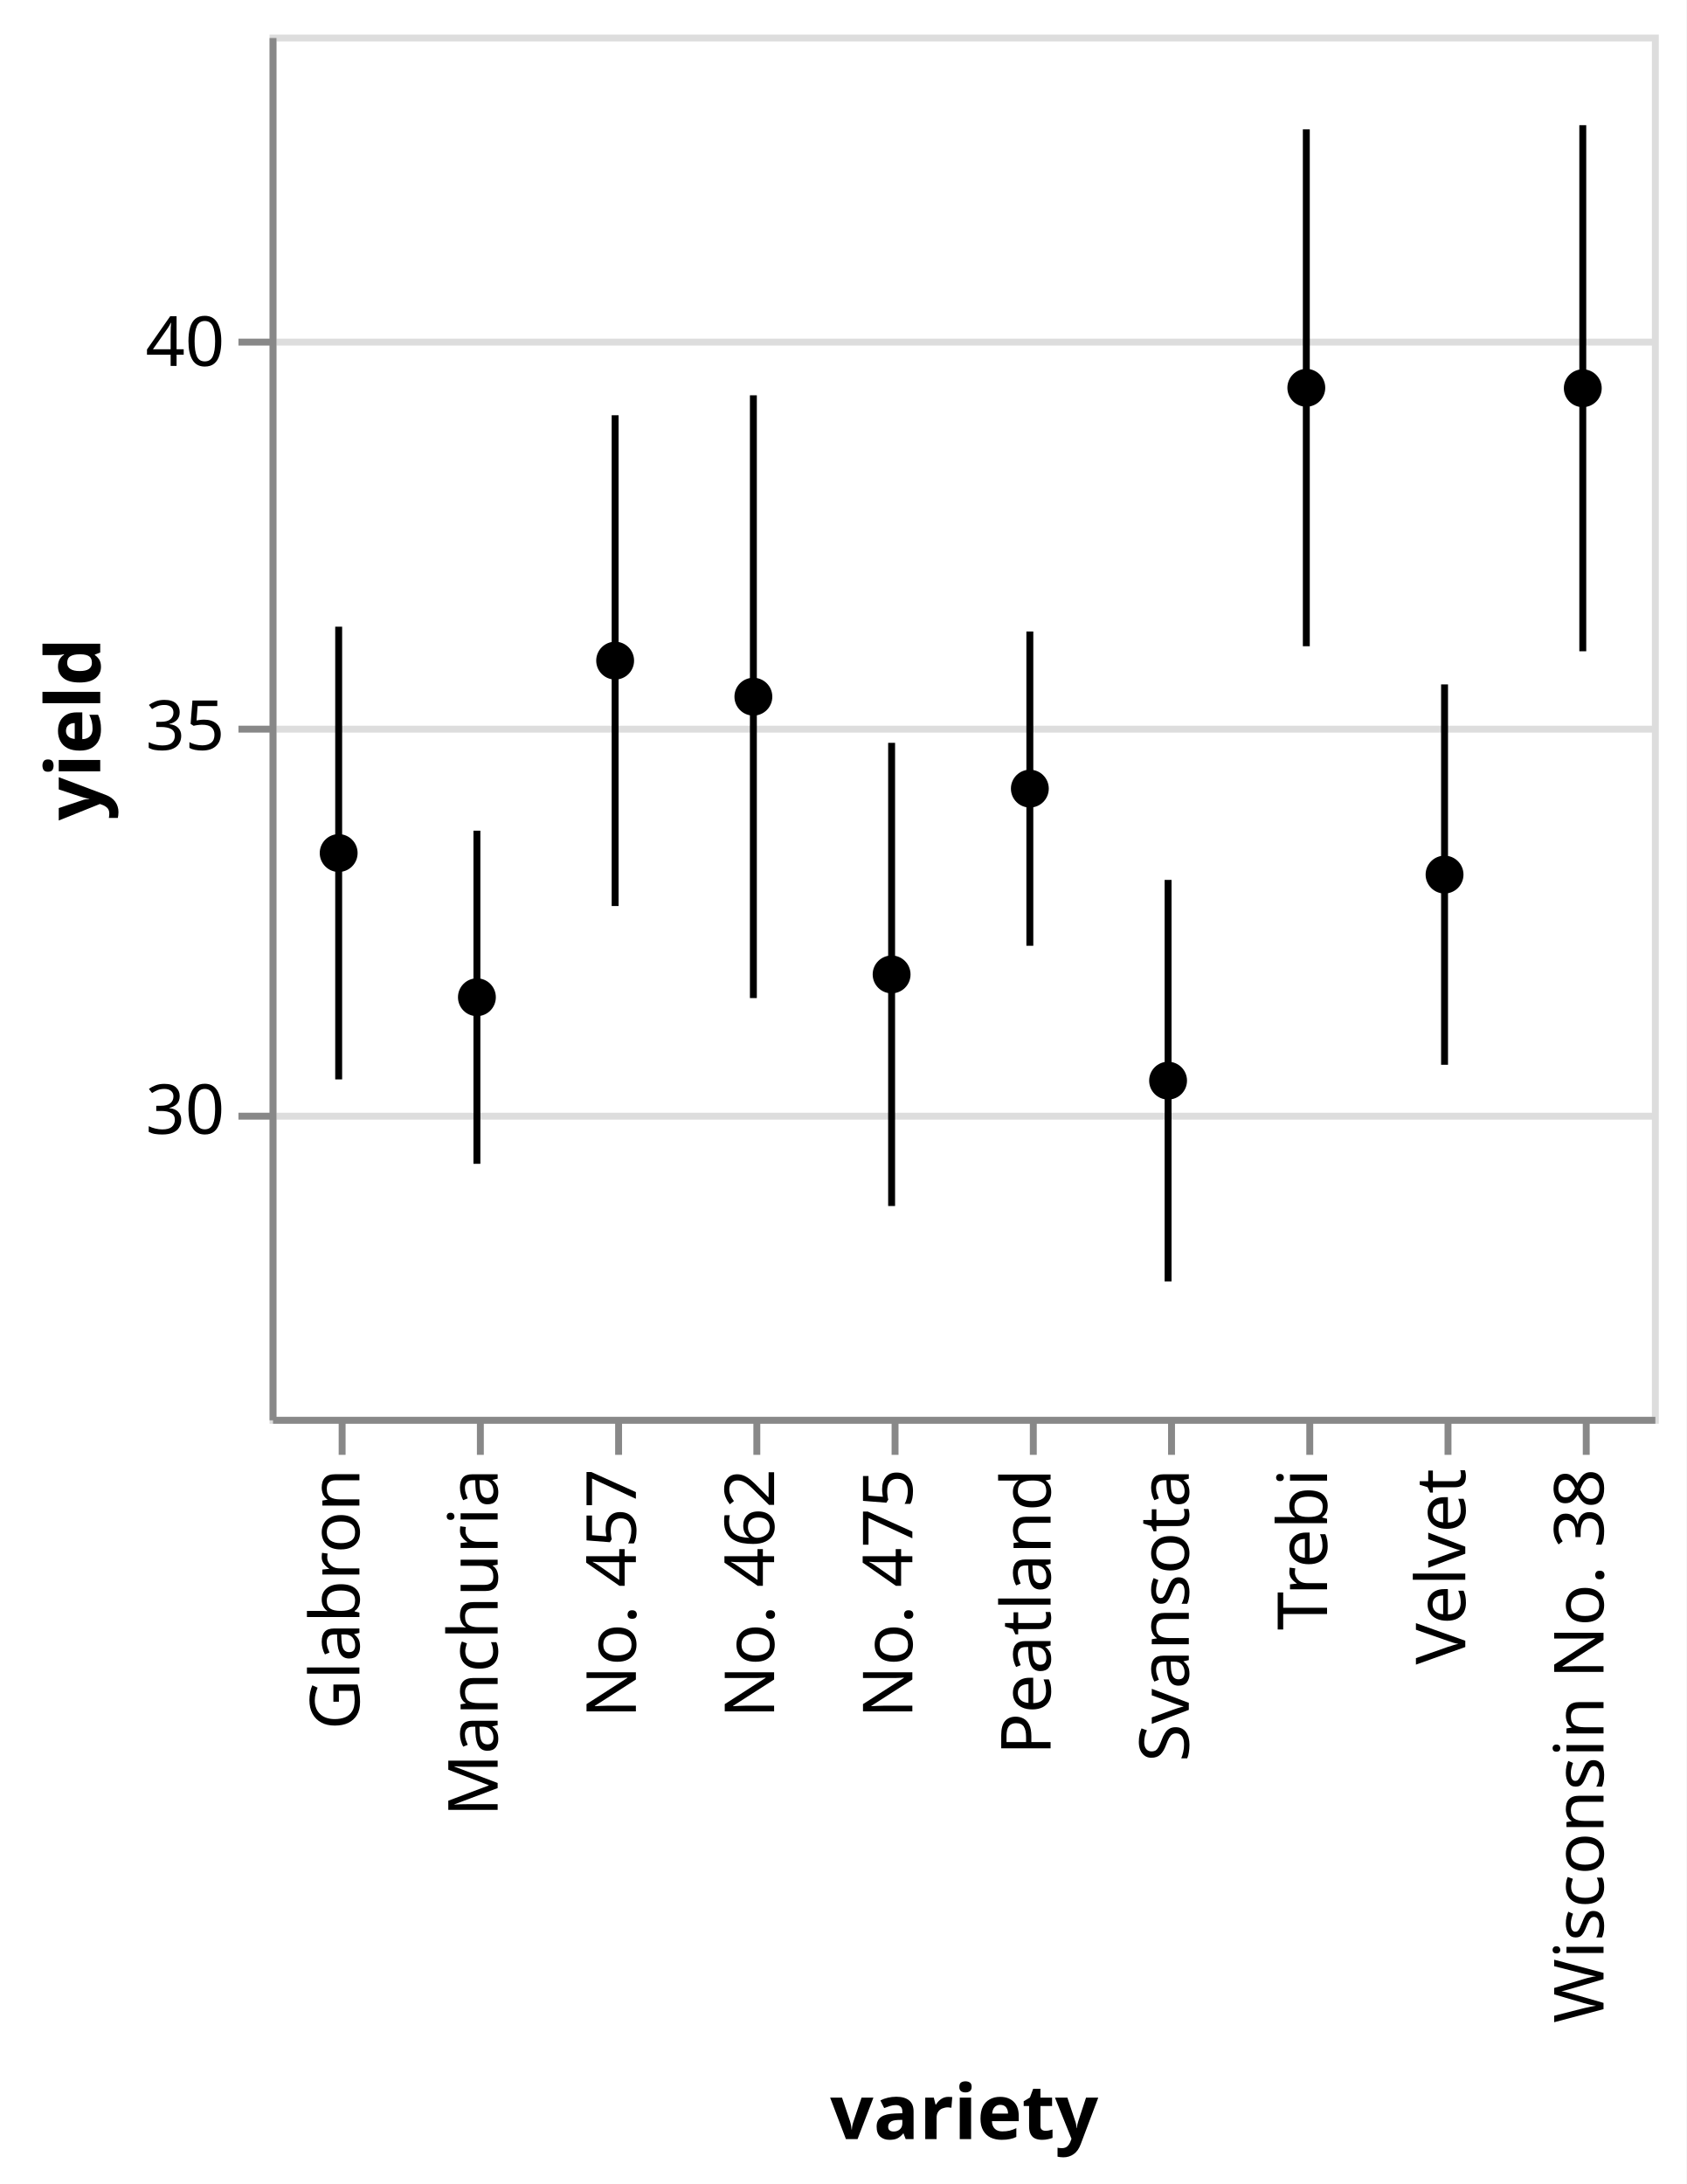
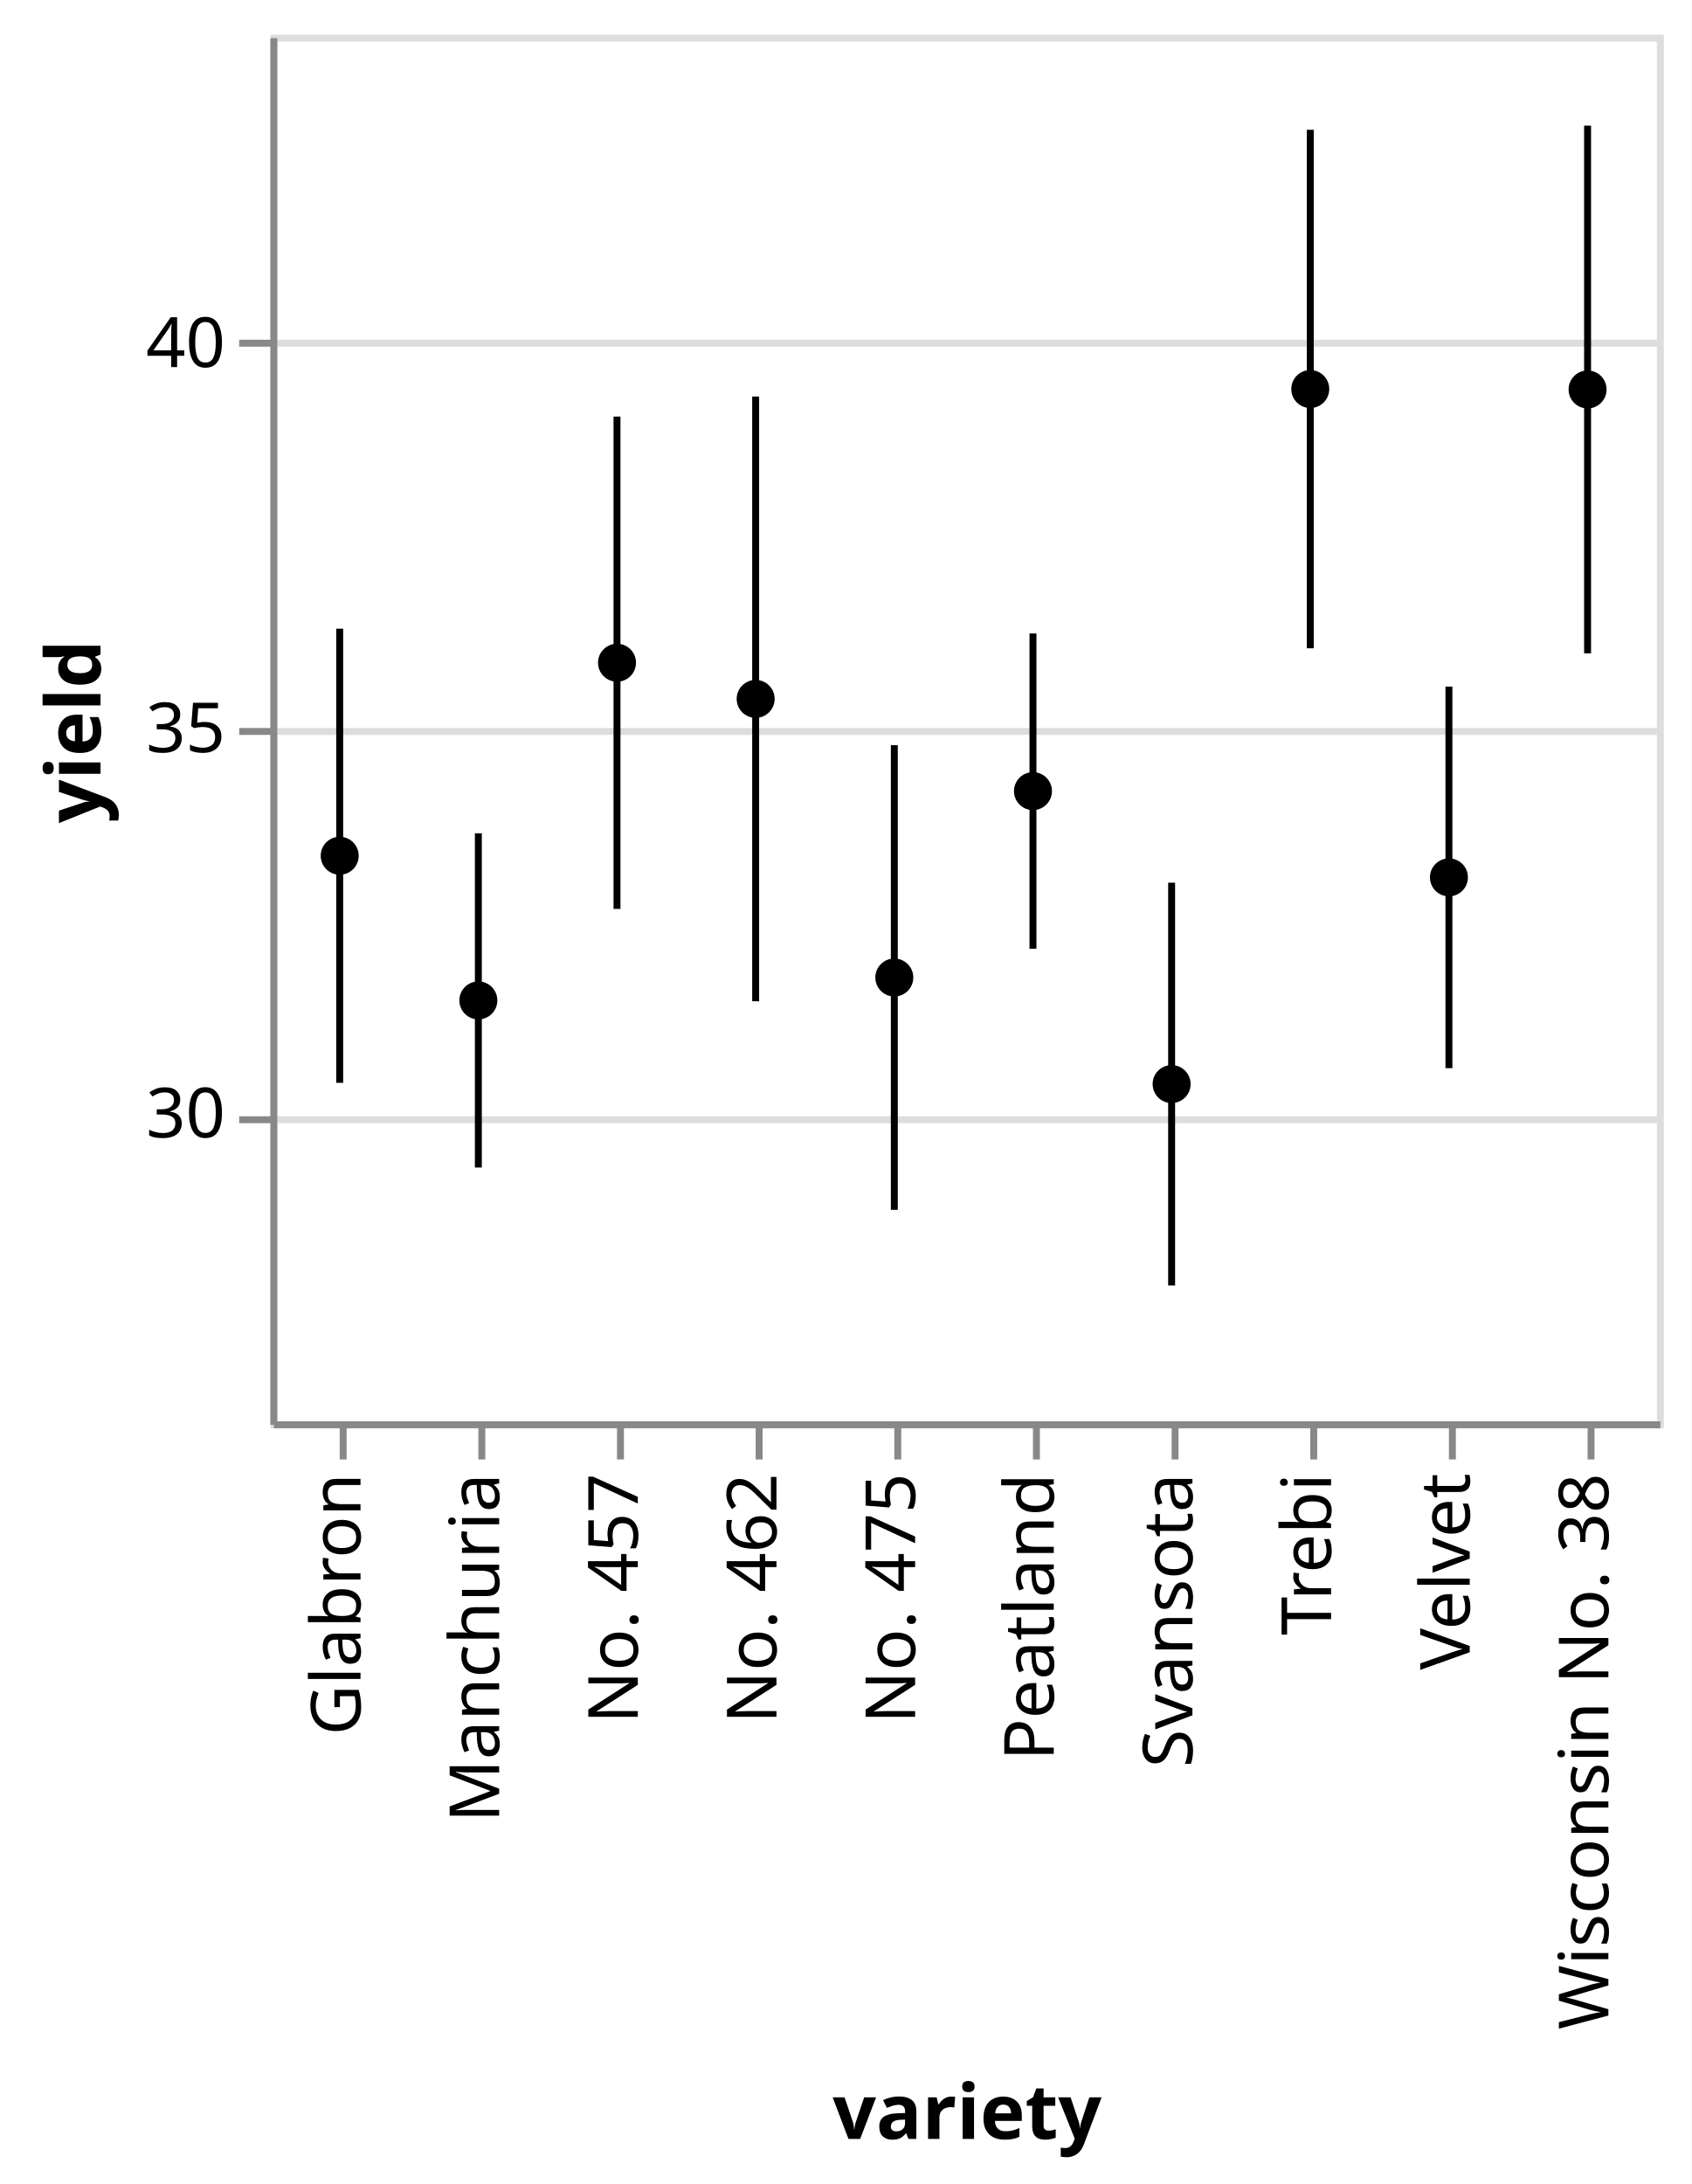
- <svg xmlns="http://www.w3.org/2000/svg" version="1.1" class="marks" width="244" height="316" viewBox="0 0 244 316">
-   <rect width="244" height="316" fill="white" />
+ <svg xmlns="http://www.w3.org/2000/svg" version="1.1" class="marks" width="244" height="315" viewBox="0 0 244 315">
+   <rect width="244" height="315" fill="white" />
  <g fill="none" stroke-miterlimit="10" transform="translate(39,5)">
    <g class="mark-group role-frame root" role="graphics-object" aria-roledescription="group mark container">
      <g transform="translate(0,0)">
        <path class="background" aria-hidden="true" d="M0.5,0.5h200v200h-200Z" stroke="#ddd" />
        <g>
          <g class="mark-group role-axis" aria-hidden="true">
            <g transform="translate(0.5,0.5)">
              <path class="background" aria-hidden="true" d="M0,0h0v0h0Z" pointer-events="none" />
              <g>
                <g class="mark-rule role-axis-grid" pointer-events="none">
                  <line transform="translate(0,156)" x2="200" y2="0" stroke="#ddd" stroke-width="1" opacity="1" />
                  <line transform="translate(0,100)" x2="200" y2="0" stroke="#ddd" stroke-width="1" opacity="1" />
                  <line transform="translate(0,44)" x2="200" y2="0" stroke="#ddd" stroke-width="1" opacity="1" />
                </g>
              </g>
              <path class="foreground" aria-hidden="true" d="" pointer-events="none" display="none" />
            </g>
          </g>
          <g class="mark-group role-axis" role="graphics-symbol" aria-roledescription="axis" aria-label="X-axis titled 'variety' for a discrete scale with 10 values: Glabron, Manchuria, No. 457, No. 462, No. 475, ending with Wisconsin No. 38">
            <g transform="translate(0.5,200.5)">
              <path class="background" aria-hidden="true" d="M0,0h0v0h0Z" pointer-events="none" />
              <g>
                <g class="mark-rule role-axis-tick" pointer-events="none">
                  <line transform="translate(10,0)" x2="0" y2="5" stroke="#888" stroke-width="1" opacity="1" />
                  <line transform="translate(30,0)" x2="0" y2="5" stroke="#888" stroke-width="1" opacity="1" />
                  <line transform="translate(50,0)" x2="0" y2="5" stroke="#888" stroke-width="1" opacity="1" />
                  <line transform="translate(70,0)" x2="0" y2="5" stroke="#888" stroke-width="1" opacity="1" />
                  <line transform="translate(90,0)" x2="0" y2="5" stroke="#888" stroke-width="1" opacity="1" />
                  <line transform="translate(110,0)" x2="0" y2="5" stroke="#888" stroke-width="1" opacity="1" />
                  <line transform="translate(130,0)" x2="0" y2="5" stroke="#888" stroke-width="1" opacity="1" />
                  <line transform="translate(150,0)" x2="0" y2="5" stroke="#888" stroke-width="1" opacity="1" />
                  <line transform="translate(170,0)" x2="0" y2="5" stroke="#888" stroke-width="1" opacity="1" />
                  <line transform="translate(190,0)" x2="0" y2="5" stroke="#888" stroke-width="1" opacity="1" />
                </g>
                <g class="mark-text role-axis-label" pointer-events="none">
                  <text text-anchor="end" transform="translate(9.5,7) rotate(270) translate(0,3)" font-family="sans-serif" font-size="10px" fill="#000" opacity="1">Glabron</text>
                  <text text-anchor="end" transform="translate(29.5,7) rotate(270) translate(0,3)" font-family="sans-serif" font-size="10px" fill="#000" opacity="1">Manchuria</text>
                  <text text-anchor="end" transform="translate(49.5,7) rotate(270) translate(0,3)" font-family="sans-serif" font-size="10px" fill="#000" opacity="1">No. 457</text>
                  <text text-anchor="end" transform="translate(69.5,7) rotate(270) translate(0,3)" font-family="sans-serif" font-size="10px" fill="#000" opacity="1">No. 462</text>
                  <text text-anchor="end" transform="translate(89.5,7) rotate(270) translate(0,3)" font-family="sans-serif" font-size="10px" fill="#000" opacity="1">No. 475</text>
                  <text text-anchor="end" transform="translate(109.5,7) rotate(270) translate(0,3)" font-family="sans-serif" font-size="10px" fill="#000" opacity="1">Peatland</text>
                  <text text-anchor="end" transform="translate(129.5,7) rotate(270) translate(0,3)" font-family="sans-serif" font-size="10px" fill="#000" opacity="1">Svansota</text>
                  <text text-anchor="end" transform="translate(149.5,7) rotate(270) translate(0,3)" font-family="sans-serif" font-size="10px" fill="#000" opacity="1">Trebi</text>
                  <text text-anchor="end" transform="translate(169.5,7) rotate(270) translate(0,3)" font-family="sans-serif" font-size="10px" fill="#000" opacity="1">Velvet</text>
                  <text text-anchor="end" transform="translate(189.5,7) rotate(270) translate(0,3)" font-family="sans-serif" font-size="10px" fill="#000" opacity="1">Wisconsin No. 38</text>
                </g>
                <g class="mark-rule role-axis-domain" pointer-events="none">
                  <line transform="translate(0,0)" x2="200" y2="0" stroke="#888" stroke-width="1" opacity="1" />
                </g>
                <g class="mark-text role-axis-title" pointer-events="none">
-                   <text text-anchor="middle" transform="translate(100,104)" font-family="sans-serif" font-size="11px" font-weight="bold" fill="#000" opacity="1">variety</text>
+                   <text text-anchor="middle" transform="translate(100,103)" font-family="sans-serif" font-size="11px" font-weight="bold" fill="#000" opacity="1">variety</text>
                </g>
              </g>
              <path class="foreground" aria-hidden="true" d="" pointer-events="none" display="none" />
            </g>
          </g>
          <g class="mark-group role-axis" role="graphics-symbol" aria-roledescription="axis" aria-label="Y-axis titled 'yield' for a linear scale with values from 26 to 44">
            <g transform="translate(0.5,0.5)">
              <path class="background" aria-hidden="true" d="M0,0h0v0h0Z" pointer-events="none" />
              <g>
                <g class="mark-rule role-axis-tick" pointer-events="none">
                  <line transform="translate(0,156)" x2="-5" y2="0" stroke="#888" stroke-width="1" opacity="1" />
                  <line transform="translate(0,100)" x2="-5" y2="0" stroke="#888" stroke-width="1" opacity="1" />
                  <line transform="translate(0,44)" x2="-5" y2="0" stroke="#888" stroke-width="1" opacity="1" />
                </g>
                <g class="mark-text role-axis-label" pointer-events="none">
                  <text text-anchor="end" transform="translate(-7,158.5556)" font-family="sans-serif" font-size="10px" fill="#000" opacity="1">30</text>
                  <text text-anchor="end" transform="translate(-7,103)" font-family="sans-serif" font-size="10px" fill="#000" opacity="1">35</text>
                  <text text-anchor="end" transform="translate(-7,47.44444)" font-family="sans-serif" font-size="10px" fill="#000" opacity="1">40</text>
                </g>
                <g class="mark-rule role-axis-domain" pointer-events="none">
                  <line transform="translate(0,200)" x2="0" y2="-200" stroke="#888" stroke-width="1" opacity="1" />
                </g>
                <g class="mark-text role-axis-title" pointer-events="none">
                  <text text-anchor="middle" transform="translate(-23,100) rotate(-90) translate(0,-2)" font-family="sans-serif" font-size="11px" font-weight="bold" fill="#000" opacity="1">yield</text>
                </g>
              </g>
              <path class="foreground" aria-hidden="true" d="" pointer-events="none" display="none" />
            </g>
          </g>
          <g class="mark-rule role-mark layer_0_marks" role="graphics-object" aria-roledescription="rule mark container">
            <line aria-label="yield: 29.2948957088; upper_yield: 33.6328842912; variety: Manchuria; Mean of yield: 31.46389; Mean + stderr of yield: 33.6328842912; Mean - stderr of yield: 29.2948957088" role="graphics-symbol" aria-roledescription="errorbar" transform="translate(30,163.39)" x2="0" y2="-48.2" stroke="black" />
            <line aria-label="yield: 30.3941363811; upper_yield: 36.2891952855; variety: Glabron; Mean of yield: 33.3416658333; Mean + stderr of yield: 36.2891952855; Mean - stderr of yield: 30.3941363811" role="graphics-symbol" aria-roledescription="errorbar" transform="translate(10,151.1763)" x2="0" y2="-65.501" stroke="black" />
            <line aria-label="yield: 27.7636378022; upper_yield: 32.9919171978; variety: Svansota; Mean of yield: 30.3777775; Mean + stderr of yield: 32.9919171978; Mean - stderr of yield: 27.7636378022" role="graphics-symbol" aria-roledescription="errorbar" transform="translate(130,180.404)" x2="0" y2="-58.092" stroke="black" />
            <line aria-label="yield: 30.5845362141; upper_yield: 35.5376821193; variety: Velvet; Mean of yield: 33.0611091667; Mean + stderr of yield: 35.5376821193; Mean - stderr of yield: 30.5845362141" role="graphics-symbol" aria-roledescription="errorbar" transform="translate(170,149.0607)" x2="0" y2="-55.035" stroke="black" />
            <line aria-label="yield: 36.0347747146; upper_yield: 42.7652119521; variety: Trebi; Mean of yield: 39.3999933333; Mean + stderr of yield: 42.7652119521; Mean - stderr of yield: 36.0347747146" role="graphics-symbol" aria-roledescription="errorbar" transform="translate(150,88.5025)" x2="0" y2="-74.783" stroke="black" />
            <line aria-label="yield: 32.6517558792; upper_yield: 39.0426924542; variety: No. 457; Mean of yield: 35.8472241667; Mean + stderr of yield: 39.0426924542; Mean - stderr of yield: 32.6517558792" role="graphics-symbol" aria-roledescription="errorbar" transform="translate(50,126.0916)" x2="0" y2="-71.01" stroke="black" />
            <line aria-label="yield: 31.4531155143; upper_yield: 39.3024461524; variety: No. 462; Mean of yield: 35.3777808333; Mean + stderr of yield: 39.3024461524; Mean - stderr of yield: 31.4531155143" role="graphics-symbol" aria-roledescription="errorbar" transform="translate(70,139.4098)" x2="0" y2="-87.215" stroke="black" />
            <line aria-label="yield: 32.1342348055; upper_yield: 36.2268768612; variety: Peatland; Mean of yield: 34.1805558333; Mean + stderr of yield: 36.2268768612; Mean - stderr of yield: 32.1342348055" role="graphics-symbol" aria-roledescription="errorbar" transform="translate(110,131.8418)" x2="0" y2="-45.474" stroke="black" />
            <line aria-label="yield: 28.7453975636; upper_yield: 34.7768241031; variety: No. 475; Mean of yield: 31.7611108333; Mean + stderr of yield: 34.7768241031; Mean - stderr of yield: 28.7453975636" role="graphics-symbol" aria-roledescription="errorbar" transform="translate(90,169.4956)" x2="0" y2="-67.016" stroke="black" />
            <line aria-label="yield: 35.9690901075; upper_yield: 42.8198015592; variety: Wisconsin No. 38; Mean of yield: 39.3944458333; Mean + stderr of yield: 42.8198015592; Mean - stderr of yield: 35.9690901075" role="graphics-symbol" aria-roledescription="errorbar" transform="translate(190,89.23233)" x2="0" y2="-76.119" stroke="black" />
          </g>
          <g class="mark-symbol role-mark layer_1_marks" role="graphics-object" aria-roledescription="symbol mark container">
            <path aria-label="Mean of yield: 31.46389; variety: Manchuria" role="graphics-symbol" aria-roledescription="point" transform="translate(30,139.2901)" d="M2.739,0A2.739,2.739,0,1,1,-2.739,0A2.739,2.739,0,1,1,2.739,0" fill="black" stroke-width="2" />
            <path aria-label="Mean of yield: 33.3416658333; variety: Glabron" role="graphics-symbol" aria-roledescription="point" transform="translate(10,118.4259)" d="M2.739,0A2.739,2.739,0,1,1,-2.739,0A2.739,2.739,0,1,1,2.739,0" fill="black" stroke-width="2" />
            <path aria-label="Mean of yield: 30.3777775; variety: Svansota" role="graphics-symbol" aria-roledescription="point" transform="translate(130,151.358)" d="M2.739,0A2.739,2.739,0,1,1,-2.739,0A2.739,2.739,0,1,1,2.739,0" fill="black" stroke-width="2" />
            <path aria-label="Mean of yield: 33.0611091667; variety: Velvet" role="graphics-symbol" aria-roledescription="point" transform="translate(170,121.5432)" d="M2.739,0A2.739,2.739,0,1,1,-2.739,0A2.739,2.739,0,1,1,2.739,0" fill="black" stroke-width="2" />
            <path aria-label="Mean of yield: 39.3999933333; variety: Trebi" role="graphics-symbol" aria-roledescription="point" transform="translate(150,51.11119)" d="M2.739,0A2.739,2.739,0,1,1,-2.739,0A2.739,2.739,0,1,1,2.739,0" fill="black" stroke-width="2" />
            <path aria-label="Mean of yield: 35.8472241667; variety: No. 457" role="graphics-symbol" aria-roledescription="point" transform="translate(50,90.5864)" d="M2.739,0A2.739,2.739,0,1,1,-2.739,0A2.739,2.739,0,1,1,2.739,0" fill="black" stroke-width="2" />
            <path aria-label="Mean of yield: 35.3777808333; variety: No. 462" role="graphics-symbol" aria-roledescription="point" transform="translate(70,95.80244)" d="M2.739,0A2.739,2.739,0,1,1,-2.739,0A2.739,2.739,0,1,1,2.739,0" fill="black" stroke-width="2" />
            <path aria-label="Mean of yield: 34.1805558333; variety: Peatland" role="graphics-symbol" aria-roledescription="point" transform="translate(110,109.1049)" d="M2.739,0A2.739,2.739,0,1,1,-2.739,0A2.739,2.739,0,1,1,2.739,0" fill="black" stroke-width="2" />
            <path aria-label="Mean of yield: 31.7611108333; variety: No. 475" role="graphics-symbol" aria-roledescription="point" transform="translate(90,135.9877)" d="M2.739,0A2.739,2.739,0,1,1,-2.739,0A2.739,2.739,0,1,1,2.739,0" fill="black" stroke-width="2" />
            <path aria-label="Mean of yield: 39.3944458333; variety: Wisconsin No. 38" role="graphics-symbol" aria-roledescription="point" transform="translate(190,51.17282)" d="M2.739,0A2.739,2.739,0,1,1,-2.739,0A2.739,2.739,0,1,1,2.739,0" fill="black" stroke-width="2" />
          </g>
        </g>
        <path class="foreground" aria-hidden="true" d="" display="none" />
      </g>
    </g>
  </g>
</svg>
